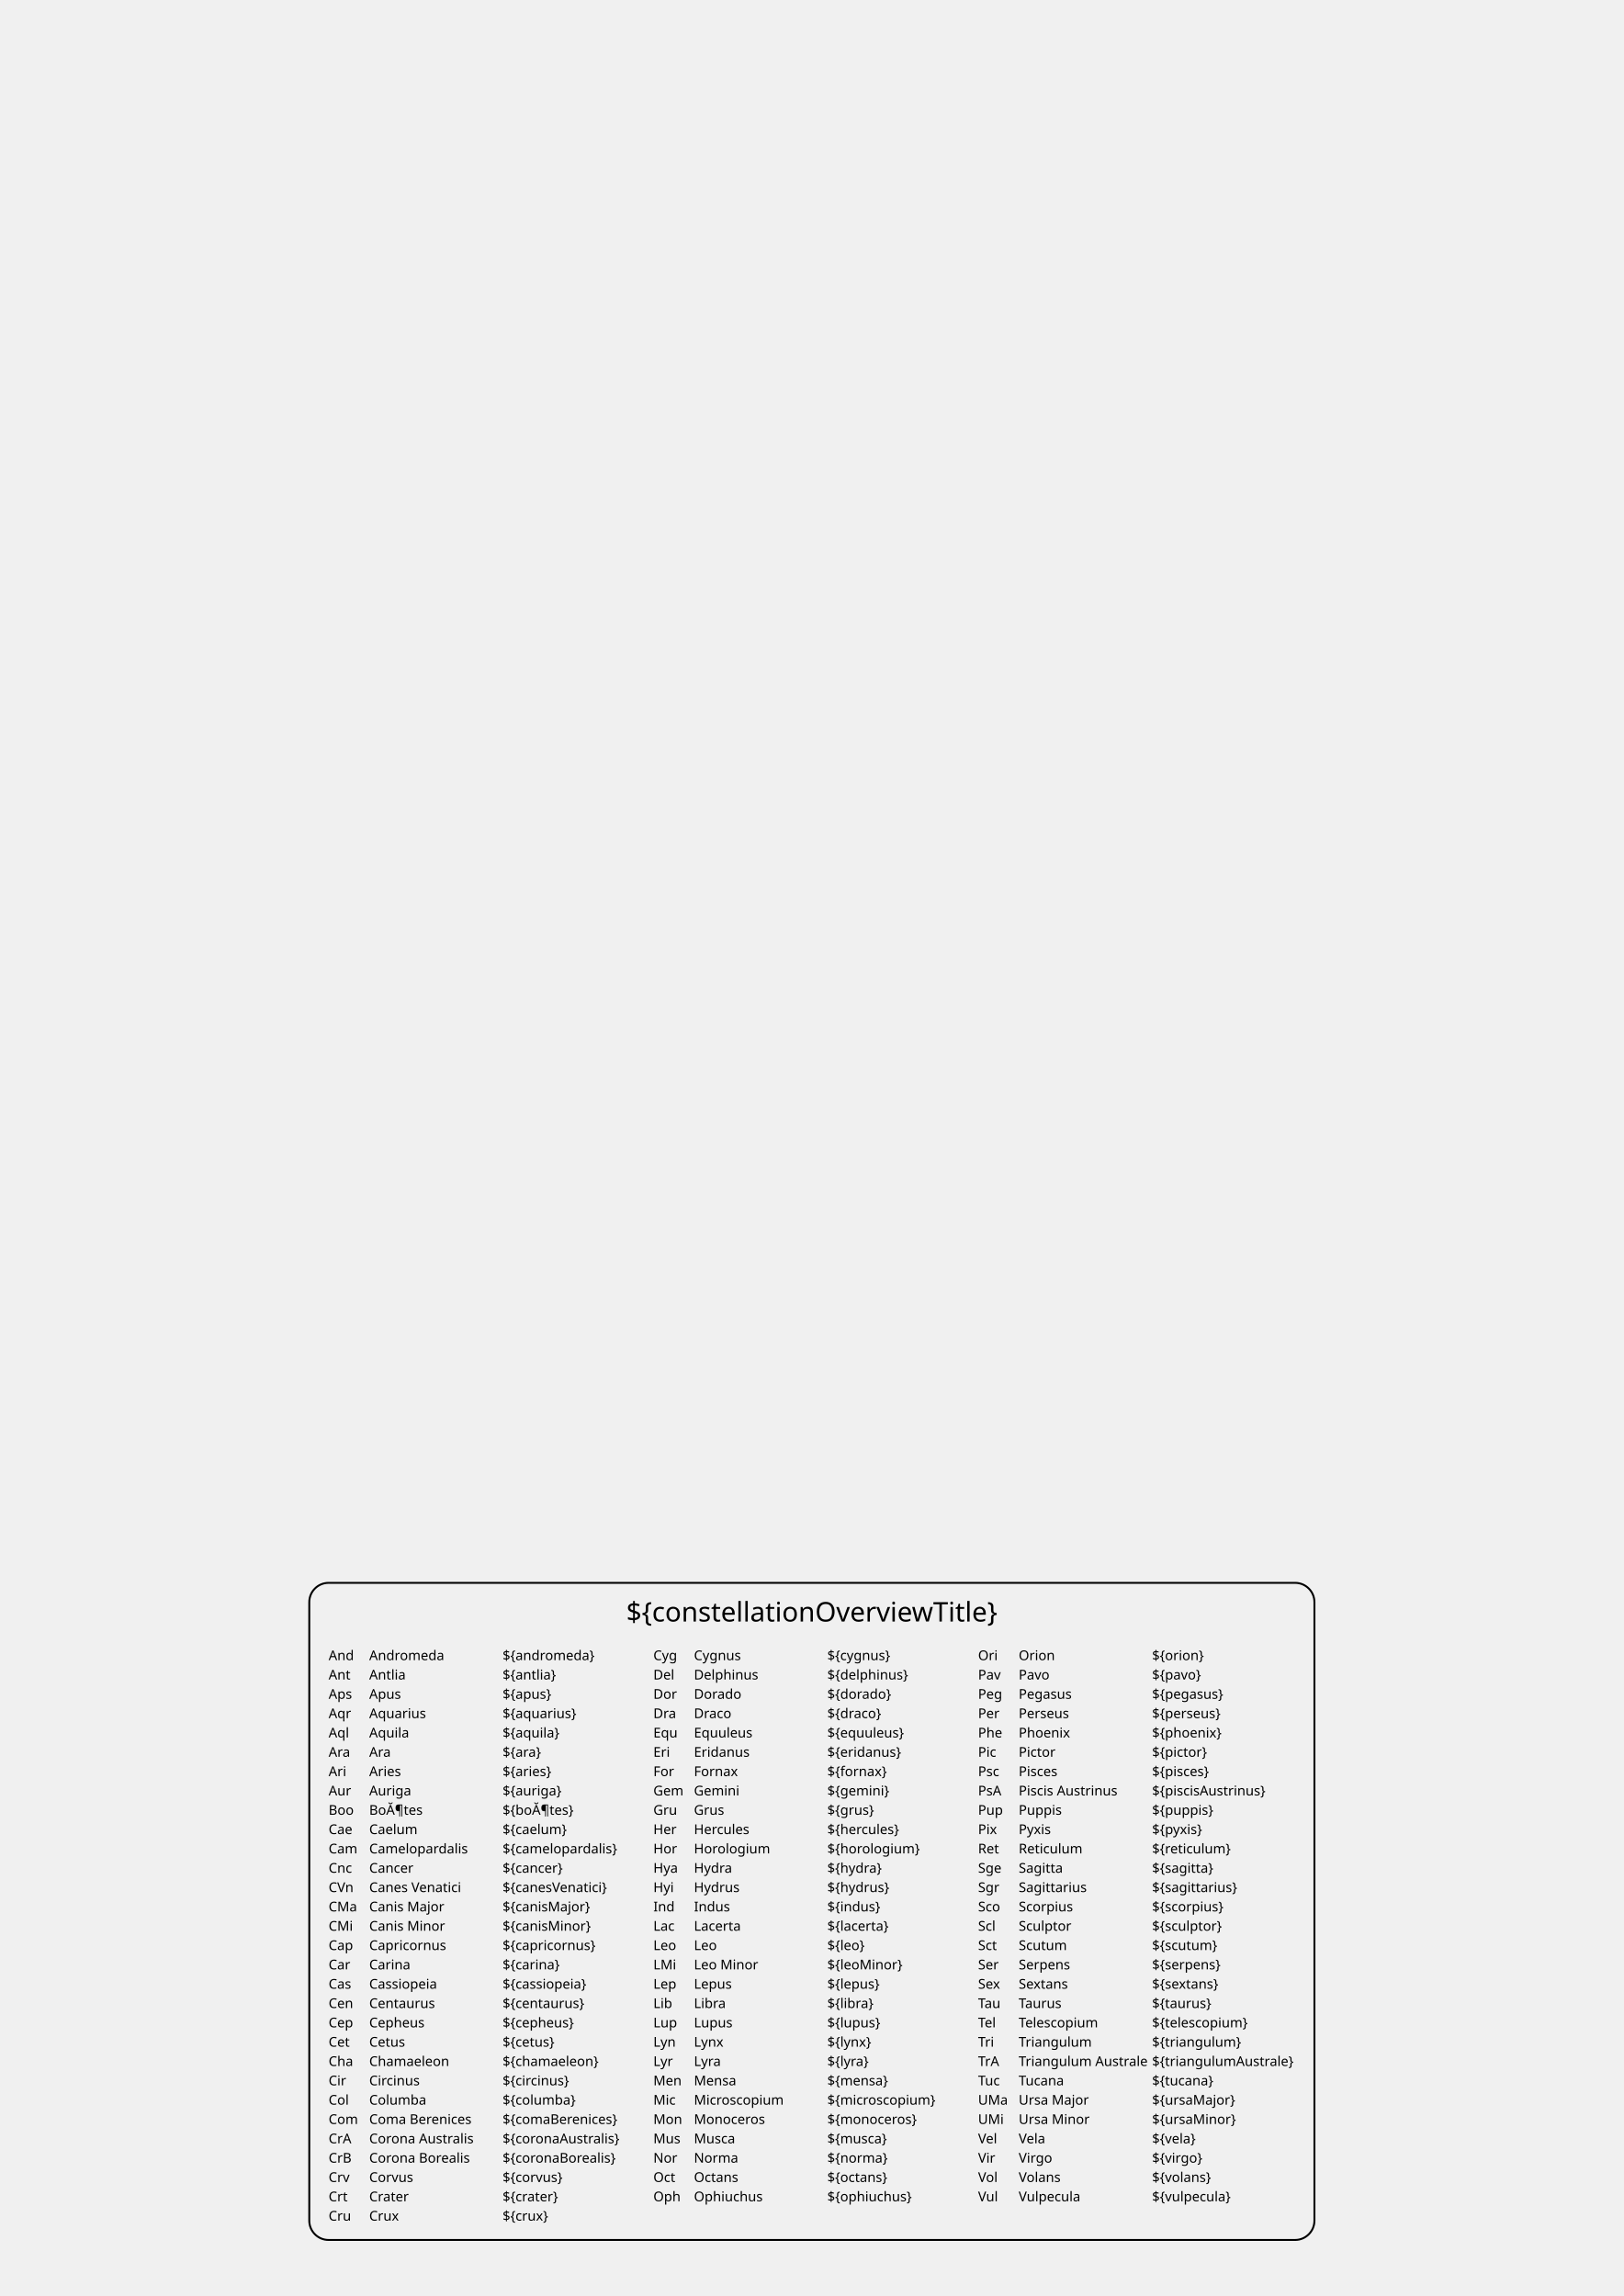
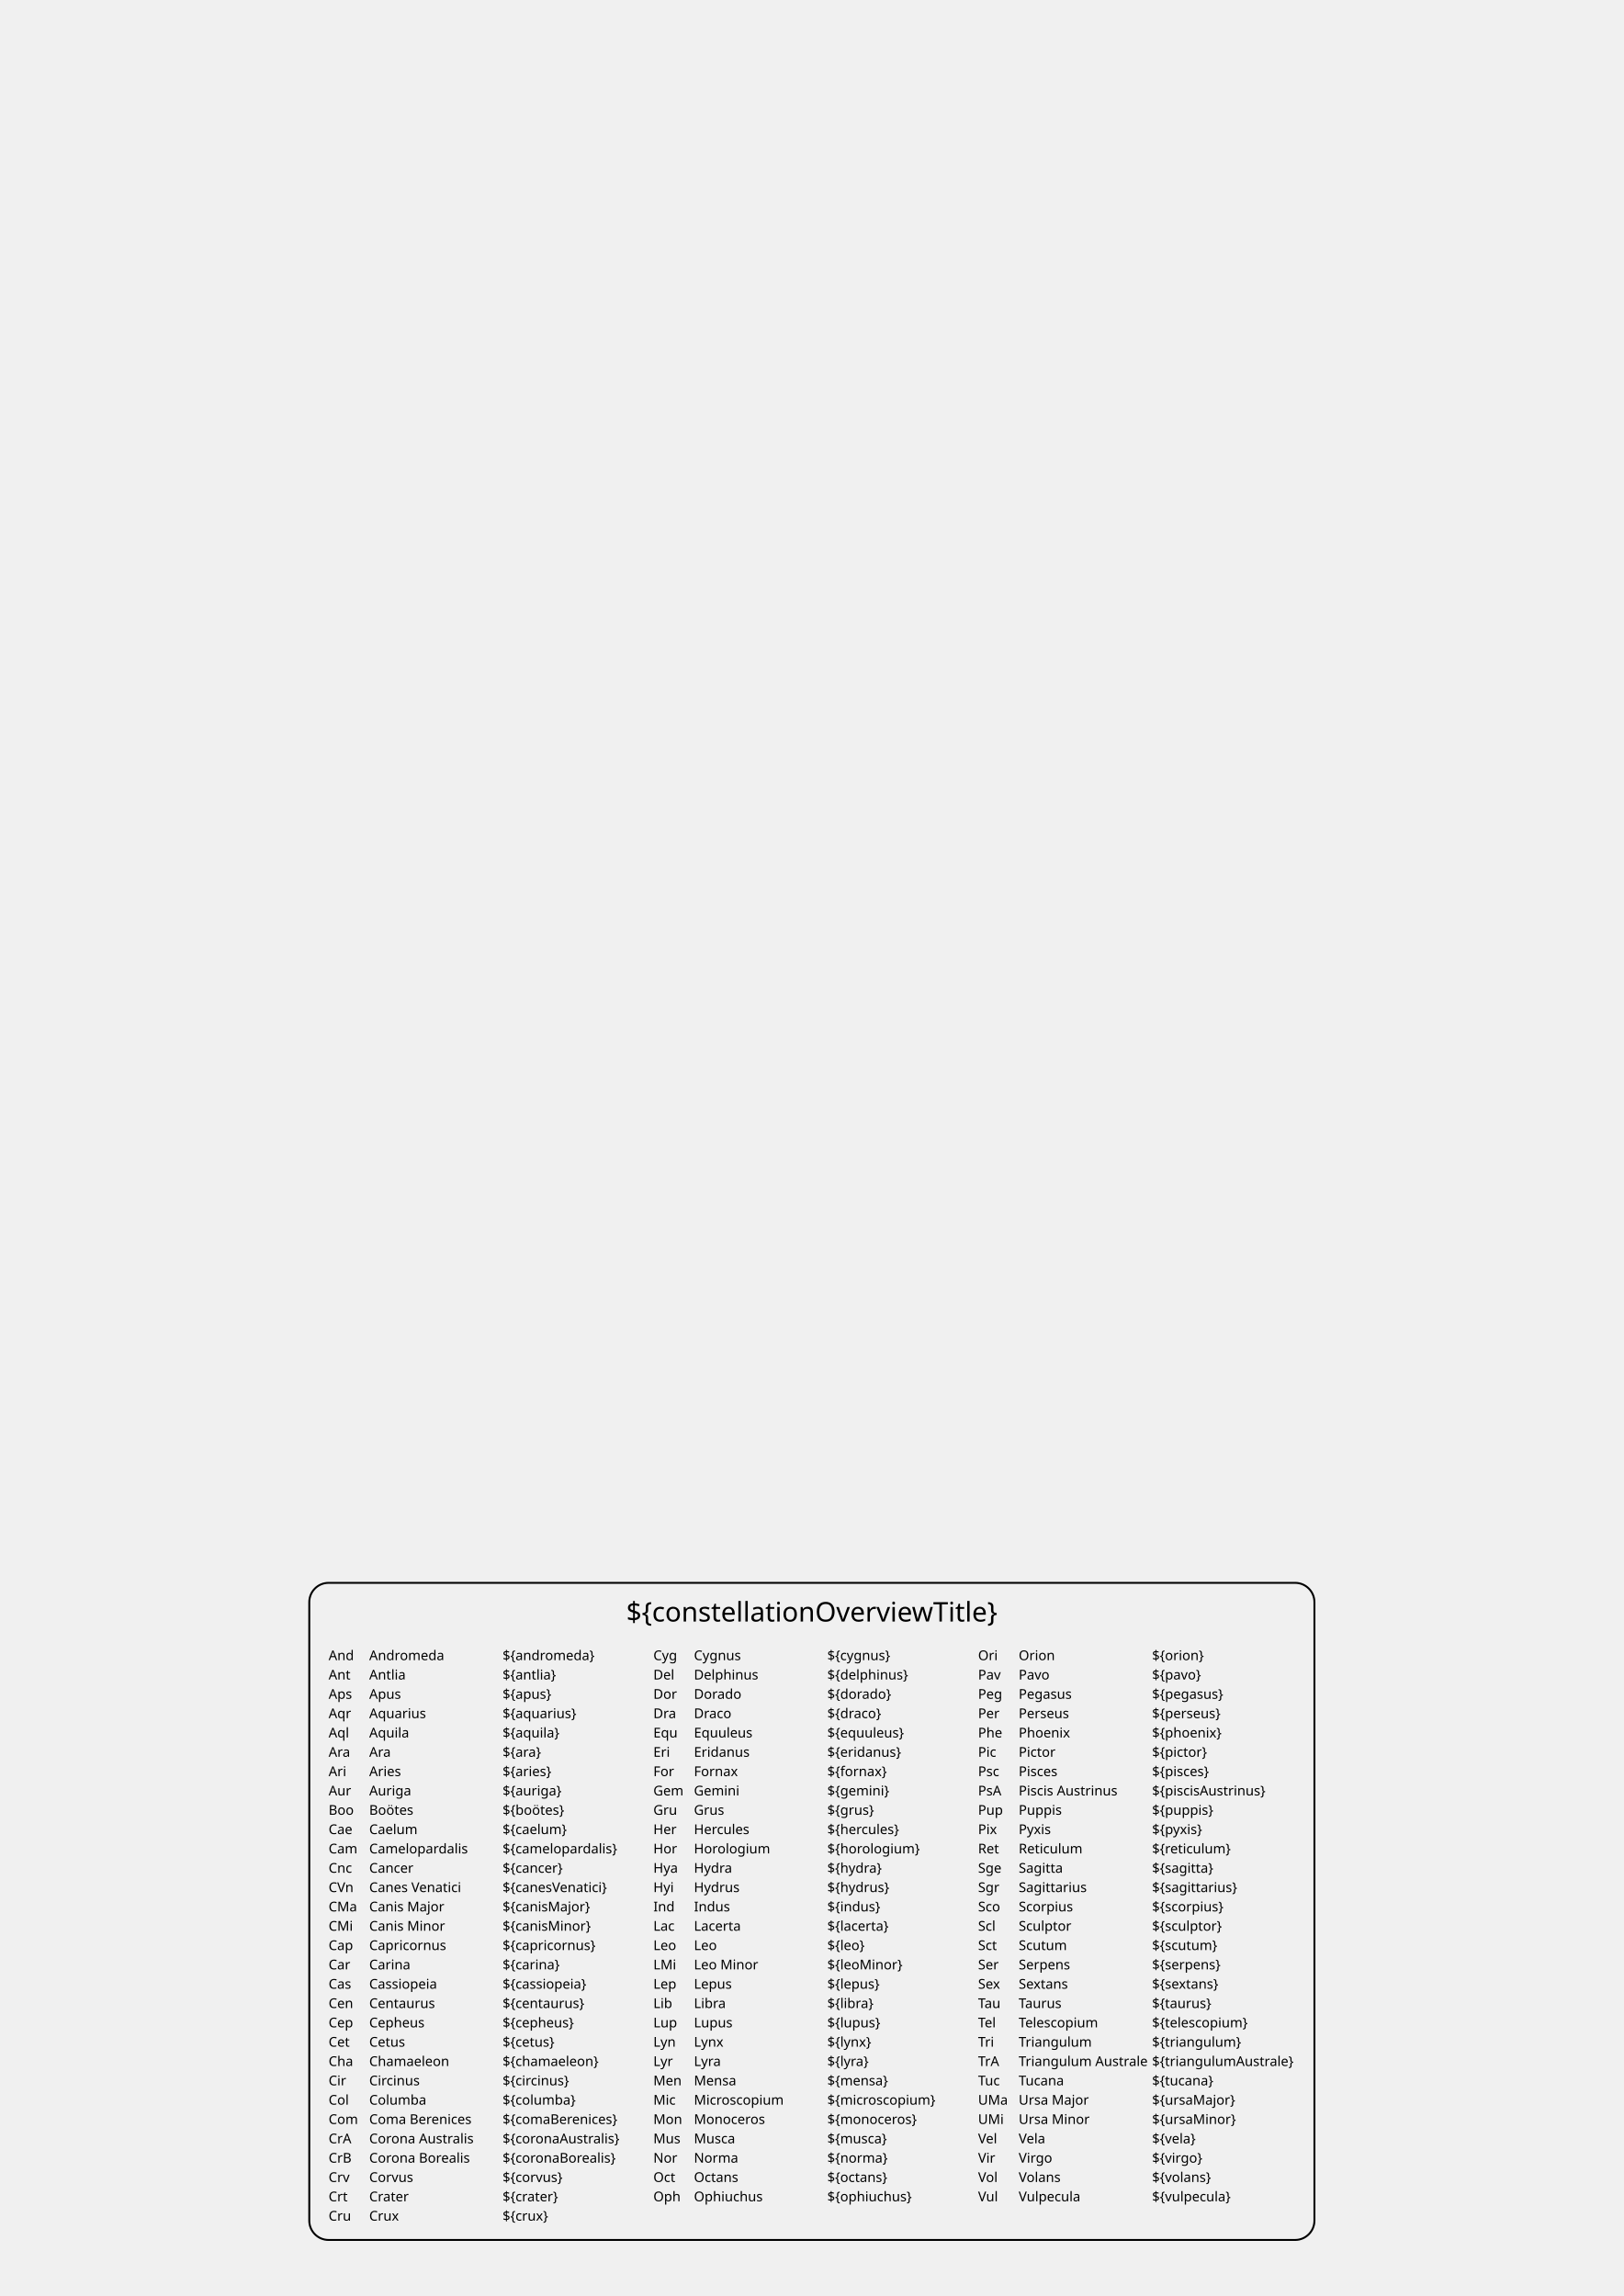
<svg xmlns="http://www.w3.org/2000/svg" version="1.1" x="0" y="0" width="210mm" height="297mm" viewBox="0 0 840 1180">
  <defs>
    <style type="text/css" xml:space="preserve">
            
            @font-face {font-family: "${print.droid-sans.name}"; src: url(${print.droid-sans});}
            svg {
                margin: auto;
                background: white;
                font-family: "${print.droid-sans.name}";
            }
            .mapBackground {
                fill: white;
                stroke: gray;
            }
            .dialMonthsTick {
                fill: none;
                stroke: black;
                stroke-width: 2;
            }
            .dialMonthsLabelMajor {
                font-size: 18px;
                fill: black;
                text-anchor: middle;
            } 
            .dialMonthsLabelMinor {
                font-size: 10px;
                fill: black;
                text-anchor: middle;
            }
            .coordLabelRa {
                font-size: 9px;
                fill: gray;
                text-anchor: start;
            }
            .coordLabelDec {
                font-size: 9px;
                fill: gray;
                text-anchor: end;
            }
            .constellationNames {
                fill: black;
                font-size: 9px;
                text-anchor: middle;
            }
            .constellationNamesPath {
                fill: none;
                stroke: none;
            }
            .constellationBoundaries {
                fill: none;
                stroke-width: 1;
                stroke: gray;
                stroke-dasharray: 5 3;
            }
            .constellationLines {
                fill: none;
                stroke-width: 1.2;
                stroke: gray;
            }
            .ecliptic {
                fill: none;
                stroke-width: 0.7;
                stroke: gray;
            }
            .coords {
                fill: none;
                stroke-width: 0.7;
                stroke: gray;
            }
            .milkyWayBright {
                fill: #dadada;
                stroke: none;
            }
            .milkyWayDark {
                fill: #ececec;
                stroke: none;
            }
            .constellationOverview {
                font-size: 14px;
                text-anchor: middle;
            }
            .constellations {
                font-size: 7px;
            }
            .pinMark {
                stroke: gray;
                stroke-width: 1;
                stroke-linecap: round;
            }
            .star {
                stroke-linecap: round;
                stroke: black;
            }
            .level0 {
                stroke-width: 8;
            }
            .level1 {
                stroke-width: 7;
            }
            .level2 {
                stroke-width: 6;
            }
            .level3 {
                stroke-width: 5;
            }
            .level4 {
                stroke-width: 4;
            }
            .level5 {
                stroke-width: 3;
            }
            .level6 {
                stroke-width: 2;
            }
            .level7 {
                stroke-width: 1;
            }
            #guideBackground {
                fill: none;
                stroke: black;
                stroke-width: 1;
            }
            
        </style>
    <path id="dialMonthsLabelMajorPath" d="" />
    <path id="dialMonthsLabelMinorPath" d="" />
    <g id="coordLabelPaths" />
  </defs>
  <g id="contentGenerated" transform="translate(420, 410) scale(0.92, 0.92)">
    <g id="wheel" />
    <g id="pinMark" />
  </g>
  <g transform="translate(160, 815)">
    <rect id="guideBackground" rx="10" ry="10" width="520" height="340" />
  </g>
  <g transform="translate(170, 835)">
    <g transform="translate(250, 0)">
      <text class="constellationOverview">${constellationOverviewTitle}</text>
    </g>
    <g transform="translate(0, 20)">
      <g>
        <text class="constellations">
          <tspan x="0">And</tspan>
          <tspan x="0" dy="10">Ant</tspan>
          <tspan x="0" dy="10">Aps</tspan>
          <tspan x="0" dy="10">Aqr</tspan>
          <tspan x="0" dy="10">Aql</tspan>
          <tspan x="0" dy="10">Ara</tspan>
          <tspan x="0" dy="10">Ari</tspan>
          <tspan x="0" dy="10">Aur</tspan>
          <tspan x="0" dy="10">Boo</tspan>
          <tspan x="0" dy="10">Cae</tspan>
          <tspan x="0" dy="10">Cam</tspan>
          <tspan x="0" dy="10">Cnc</tspan>
          <tspan x="0" dy="10">CVn</tspan>
          <tspan x="0" dy="10">CMa</tspan>
          <tspan x="0" dy="10">CMi</tspan>
          <tspan x="0" dy="10">Cap</tspan>
          <tspan x="0" dy="10">Car</tspan>
          <tspan x="0" dy="10">Cas</tspan>
          <tspan x="0" dy="10">Cen</tspan>
          <tspan x="0" dy="10">Cep</tspan>
          <tspan x="0" dy="10">Cet</tspan>
          <tspan x="0" dy="10">Cha</tspan>
          <tspan x="0" dy="10">Cir</tspan>
          <tspan x="0" dy="10">Col</tspan>
          <tspan x="0" dy="10">Com</tspan>
          <tspan x="0" dy="10">CrA</tspan>
          <tspan x="0" dy="10">CrB</tspan>
          <tspan x="0" dy="10">Crv</tspan>
          <tspan x="0" dy="10">Crt</tspan>
          <tspan x="0" dy="10">Cru</tspan>
        </text>
      </g>
      <g transform="translate(21, 0)">
        <text class="constellations">
          <tspan x="0">Andromeda</tspan>
          <tspan x="0" dy="10">Antlia</tspan>
          <tspan x="0" dy="10">Apus</tspan>
          <tspan x="0" dy="10">Aquarius</tspan>
          <tspan x="0" dy="10">Aquila</tspan>
          <tspan x="0" dy="10">Ara</tspan>
          <tspan x="0" dy="10">Aries</tspan>
          <tspan x="0" dy="10">Auriga</tspan>
-           <tspan x="0" dy="10">BoĂ¶tes</tspan>
+           <tspan x="0" dy="10">Boötes</tspan>
          <tspan x="0" dy="10">Caelum</tspan>
          <tspan x="0" dy="10">Camelopardalis</tspan>
          <tspan x="0" dy="10">Cancer</tspan>
          <tspan x="0" dy="10">Canes Venatici</tspan>
          <tspan x="0" dy="10">Canis Major</tspan>
          <tspan x="0" dy="10">Canis Minor</tspan>
          <tspan x="0" dy="10">Capricornus</tspan>
          <tspan x="0" dy="10">Carina</tspan>
          <tspan x="0" dy="10">Cassiopeia</tspan>
          <tspan x="0" dy="10">Centaurus</tspan>
          <tspan x="0" dy="10">Cepheus</tspan>
          <tspan x="0" dy="10">Cetus</tspan>
          <tspan x="0" dy="10">Chamaeleon</tspan>
          <tspan x="0" dy="10">Circinus</tspan>
          <tspan x="0" dy="10">Columba</tspan>
          <tspan x="0" dy="10">Coma Berenices</tspan>
          <tspan x="0" dy="10">Corona Australis</tspan>
          <tspan x="0" dy="10">Corona Borealis</tspan>
          <tspan x="0" dy="10">Corvus</tspan>
          <tspan x="0" dy="10">Crater</tspan>
          <tspan x="0" dy="10">Crux</tspan>
        </text>
      </g>
      <g transform="translate(90, 0)">
        <text class="constellations">
          <tspan x="0">${andromeda}</tspan>
          <tspan x="0" dy="10">${antlia}</tspan>
          <tspan x="0" dy="10">${apus}</tspan>
          <tspan x="0" dy="10">${aquarius}</tspan>
          <tspan x="0" dy="10">${aquila}</tspan>
          <tspan x="0" dy="10">${ara}</tspan>
          <tspan x="0" dy="10">${aries}</tspan>
          <tspan x="0" dy="10">${auriga}</tspan>
-           <tspan x="0" dy="10">${boĂ¶tes}</tspan>
+           <tspan x="0" dy="10">${boötes}</tspan>
          <tspan x="0" dy="10">${caelum}</tspan>
          <tspan x="0" dy="10">${camelopardalis}</tspan>
          <tspan x="0" dy="10">${cancer}</tspan>
          <tspan x="0" dy="10">${canesVenatici}</tspan>
          <tspan x="0" dy="10">${canisMajor}</tspan>
          <tspan x="0" dy="10">${canisMinor}</tspan>
          <tspan x="0" dy="10">${capricornus}</tspan>
          <tspan x="0" dy="10">${carina}</tspan>
          <tspan x="0" dy="10">${cassiopeia}</tspan>
          <tspan x="0" dy="10">${centaurus}</tspan>
          <tspan x="0" dy="10">${cepheus}</tspan>
          <tspan x="0" dy="10">${cetus}</tspan>
          <tspan x="0" dy="10">${chamaeleon}</tspan>
          <tspan x="0" dy="10">${circinus}</tspan>
          <tspan x="0" dy="10">${columba}</tspan>
          <tspan x="0" dy="10">${comaBerenices}</tspan>
          <tspan x="0" dy="10">${coronaAustralis}</tspan>
          <tspan x="0" dy="10">${coronaBorealis}</tspan>
          <tspan x="0" dy="10">${corvus}</tspan>
          <tspan x="0" dy="10">${crater}</tspan>
          <tspan x="0" dy="10">${crux}</tspan>
        </text>
      </g>
      <g transform="translate(168, 0)">
        <text class="constellations">
          <tspan x="0">Cyg</tspan>
          <tspan x="0" dy="10">Del</tspan>
          <tspan x="0" dy="10">Dor</tspan>
          <tspan x="0" dy="10">Dra</tspan>
          <tspan x="0" dy="10">Equ</tspan>
          <tspan x="0" dy="10">Eri</tspan>
          <tspan x="0" dy="10">For</tspan>
          <tspan x="0" dy="10">Gem</tspan>
          <tspan x="0" dy="10">Gru</tspan>
          <tspan x="0" dy="10">Her</tspan>
          <tspan x="0" dy="10">Hor</tspan>
          <tspan x="0" dy="10">Hya</tspan>
          <tspan x="0" dy="10">Hyi</tspan>
          <tspan x="0" dy="10">Ind</tspan>
          <tspan x="0" dy="10">Lac</tspan>
          <tspan x="0" dy="10">Leo</tspan>
          <tspan x="0" dy="10">LMi</tspan>
          <tspan x="0" dy="10">Lep</tspan>
          <tspan x="0" dy="10">Lib</tspan>
          <tspan x="0" dy="10">Lup</tspan>
          <tspan x="0" dy="10">Lyn</tspan>
          <tspan x="0" dy="10">Lyr</tspan>
          <tspan x="0" dy="10">Men</tspan>
          <tspan x="0" dy="10">Mic</tspan>
          <tspan x="0" dy="10">Mon</tspan>
          <tspan x="0" dy="10">Mus</tspan>
          <tspan x="0" dy="10">Nor</tspan>
          <tspan x="0" dy="10">Oct</tspan>
          <tspan x="0" dy="10">Oph</tspan>
        </text>
      </g>
      <g transform="translate(189, 0)">
        <text class="constellations">
          <tspan x="0">Cygnus</tspan>
          <tspan x="0" dy="10">Delphinus</tspan>
          <tspan x="0" dy="10">Dorado</tspan>
          <tspan x="0" dy="10">Draco</tspan>
          <tspan x="0" dy="10">Equuleus</tspan>
          <tspan x="0" dy="10">Eridanus</tspan>
          <tspan x="0" dy="10">Fornax</tspan>
          <tspan x="0" dy="10">Gemini</tspan>
          <tspan x="0" dy="10">Grus</tspan>
          <tspan x="0" dy="10">Hercules</tspan>
          <tspan x="0" dy="10">Horologium</tspan>
          <tspan x="0" dy="10">Hydra</tspan>
          <tspan x="0" dy="10">Hydrus</tspan>
          <tspan x="0" dy="10">Indus</tspan>
          <tspan x="0" dy="10">Lacerta</tspan>
          <tspan x="0" dy="10">Leo</tspan>
          <tspan x="0" dy="10">Leo Minor</tspan>
          <tspan x="0" dy="10">Lepus</tspan>
          <tspan x="0" dy="10">Libra</tspan>
          <tspan x="0" dy="10">Lupus</tspan>
          <tspan x="0" dy="10">Lynx</tspan>
          <tspan x="0" dy="10">Lyra</tspan>
          <tspan x="0" dy="10">Mensa</tspan>
          <tspan x="0" dy="10">Microscopium</tspan>
          <tspan x="0" dy="10">Monoceros</tspan>
          <tspan x="0" dy="10">Musca</tspan>
          <tspan x="0" dy="10">Norma</tspan>
          <tspan x="0" dy="10">Octans</tspan>
          <tspan x="0" dy="10">Ophiuchus</tspan>
        </text>
      </g>
      <g transform="translate(258, 0)">
        <text class="constellations">
          <tspan x="0">${cygnus}</tspan>
          <tspan x="0" dy="10">${delphinus}</tspan>
          <tspan x="0" dy="10">${dorado}</tspan>
          <tspan x="0" dy="10">${draco}</tspan>
          <tspan x="0" dy="10">${equuleus}</tspan>
          <tspan x="0" dy="10">${eridanus}</tspan>
          <tspan x="0" dy="10">${fornax}</tspan>
          <tspan x="0" dy="10">${gemini}</tspan>
          <tspan x="0" dy="10">${grus}</tspan>
          <tspan x="0" dy="10">${hercules}</tspan>
          <tspan x="0" dy="10">${horologium}</tspan>
          <tspan x="0" dy="10">${hydra}</tspan>
          <tspan x="0" dy="10">${hydrus}</tspan>
          <tspan x="0" dy="10">${indus}</tspan>
          <tspan x="0" dy="10">${lacerta}</tspan>
          <tspan x="0" dy="10">${leo}</tspan>
          <tspan x="0" dy="10">${leoMinor}</tspan>
          <tspan x="0" dy="10">${lepus}</tspan>
          <tspan x="0" dy="10">${libra}</tspan>
          <tspan x="0" dy="10">${lupus}</tspan>
          <tspan x="0" dy="10">${lynx}</tspan>
          <tspan x="0" dy="10">${lyra}</tspan>
          <tspan x="0" dy="10">${mensa}</tspan>
          <tspan x="0" dy="10">${microscopium}</tspan>
          <tspan x="0" dy="10">${monoceros}</tspan>
          <tspan x="0" dy="10">${musca}</tspan>
          <tspan x="0" dy="10">${norma}</tspan>
          <tspan x="0" dy="10">${octans}</tspan>
          <tspan x="0" dy="10">${ophiuchus}</tspan>
        </text>
      </g>
      <g transform="translate(336, 0)">
        <text class="constellations">
          <tspan x="0">Ori</tspan>
          <tspan x="0" dy="10">Pav</tspan>
          <tspan x="0" dy="10">Peg</tspan>
          <tspan x="0" dy="10">Per</tspan>
          <tspan x="0" dy="10">Phe</tspan>
          <tspan x="0" dy="10">Pic</tspan>
          <tspan x="0" dy="10">Psc</tspan>
          <tspan x="0" dy="10">PsA</tspan>
          <tspan x="0" dy="10">Pup</tspan>
          <tspan x="0" dy="10">Pix</tspan>
          <tspan x="0" dy="10">Ret</tspan>
          <tspan x="0" dy="10">Sge</tspan>
          <tspan x="0" dy="10">Sgr</tspan>
          <tspan x="0" dy="10">Sco</tspan>
          <tspan x="0" dy="10">Scl</tspan>
          <tspan x="0" dy="10">Sct</tspan>
          <tspan x="0" dy="10">Ser</tspan>
          <tspan x="0" dy="10">Sex</tspan>
          <tspan x="0" dy="10">Tau</tspan>
          <tspan x="0" dy="10">Tel</tspan>
          <tspan x="0" dy="10">Tri</tspan>
          <tspan x="0" dy="10">TrA</tspan>
          <tspan x="0" dy="10">Tuc</tspan>
          <tspan x="0" dy="10">UMa</tspan>
          <tspan x="0" dy="10">UMi</tspan>
          <tspan x="0" dy="10">Vel</tspan>
          <tspan x="0" dy="10">Vir</tspan>
          <tspan x="0" dy="10">Vol</tspan>
          <tspan x="0" dy="10">Vul</tspan>
        </text>
      </g>
      <g transform="translate(357, 0)">
        <text class="constellations">
          <tspan x="0">Orion</tspan>
          <tspan x="0" dy="10">Pavo</tspan>
          <tspan x="0" dy="10">Pegasus</tspan>
          <tspan x="0" dy="10">Perseus</tspan>
          <tspan x="0" dy="10">Phoenix</tspan>
          <tspan x="0" dy="10">Pictor</tspan>
          <tspan x="0" dy="10">Pisces</tspan>
          <tspan x="0" dy="10">Piscis Austrinus</tspan>
          <tspan x="0" dy="10">Puppis</tspan>
          <tspan x="0" dy="10">Pyxis</tspan>
          <tspan x="0" dy="10">Reticulum</tspan>
          <tspan x="0" dy="10">Sagitta</tspan>
          <tspan x="0" dy="10">Sagittarius</tspan>
          <tspan x="0" dy="10">Scorpius</tspan>
          <tspan x="0" dy="10">Sculptor</tspan>
          <tspan x="0" dy="10">Scutum</tspan>
          <tspan x="0" dy="10">Serpens</tspan>
          <tspan x="0" dy="10">Sextans</tspan>
          <tspan x="0" dy="10">Taurus</tspan>
          <tspan x="0" dy="10">Telescopium</tspan>
          <tspan x="0" dy="10">Triangulum</tspan>
          <tspan x="0" dy="10">Triangulum Australe</tspan>
          <tspan x="0" dy="10">Tucana</tspan>
          <tspan x="0" dy="10">Ursa Major</tspan>
          <tspan x="0" dy="10">Ursa Minor</tspan>
          <tspan x="0" dy="10">Vela</tspan>
          <tspan x="0" dy="10">Virgo</tspan>
          <tspan x="0" dy="10">Volans</tspan>
          <tspan x="0" dy="10">Vulpecula</tspan>
        </text>
      </g>
      <g transform="translate(426, 0)">
        <text class="constellations">
          <tspan x="0">${orion}</tspan>
          <tspan x="0" dy="10">${pavo}</tspan>
          <tspan x="0" dy="10">${pegasus}</tspan>
          <tspan x="0" dy="10">${perseus}</tspan>
          <tspan x="0" dy="10">${phoenix}</tspan>
          <tspan x="0" dy="10">${pictor}</tspan>
          <tspan x="0" dy="10">${pisces}</tspan>
          <tspan x="0" dy="10">${piscisAustrinus}</tspan>
          <tspan x="0" dy="10">${puppis}</tspan>
          <tspan x="0" dy="10">${pyxis}</tspan>
          <tspan x="0" dy="10">${reticulum}</tspan>
          <tspan x="0" dy="10">${sagitta}</tspan>
          <tspan x="0" dy="10">${sagittarius}</tspan>
          <tspan x="0" dy="10">${scorpius}</tspan>
          <tspan x="0" dy="10">${sculptor}</tspan>
          <tspan x="0" dy="10">${scutum}</tspan>
          <tspan x="0" dy="10">${serpens}</tspan>
          <tspan x="0" dy="10">${sextans}</tspan>
          <tspan x="0" dy="10">${taurus}</tspan>
          <tspan x="0" dy="10">${telescopium}</tspan>
          <tspan x="0" dy="10">${triangulum}</tspan>
          <tspan x="0" dy="10">${triangulumAustrale}</tspan>
          <tspan x="0" dy="10">${tucana}</tspan>
          <tspan x="0" dy="10">${ursaMajor}</tspan>
          <tspan x="0" dy="10">${ursaMinor}</tspan>
          <tspan x="0" dy="10">${vela}</tspan>
          <tspan x="0" dy="10">${virgo}</tspan>
          <tspan x="0" dy="10">${volans}</tspan>
          <tspan x="0" dy="10">${vulpecula}</tspan>
        </text>
      </g>
    </g>
  </g>
</svg>
